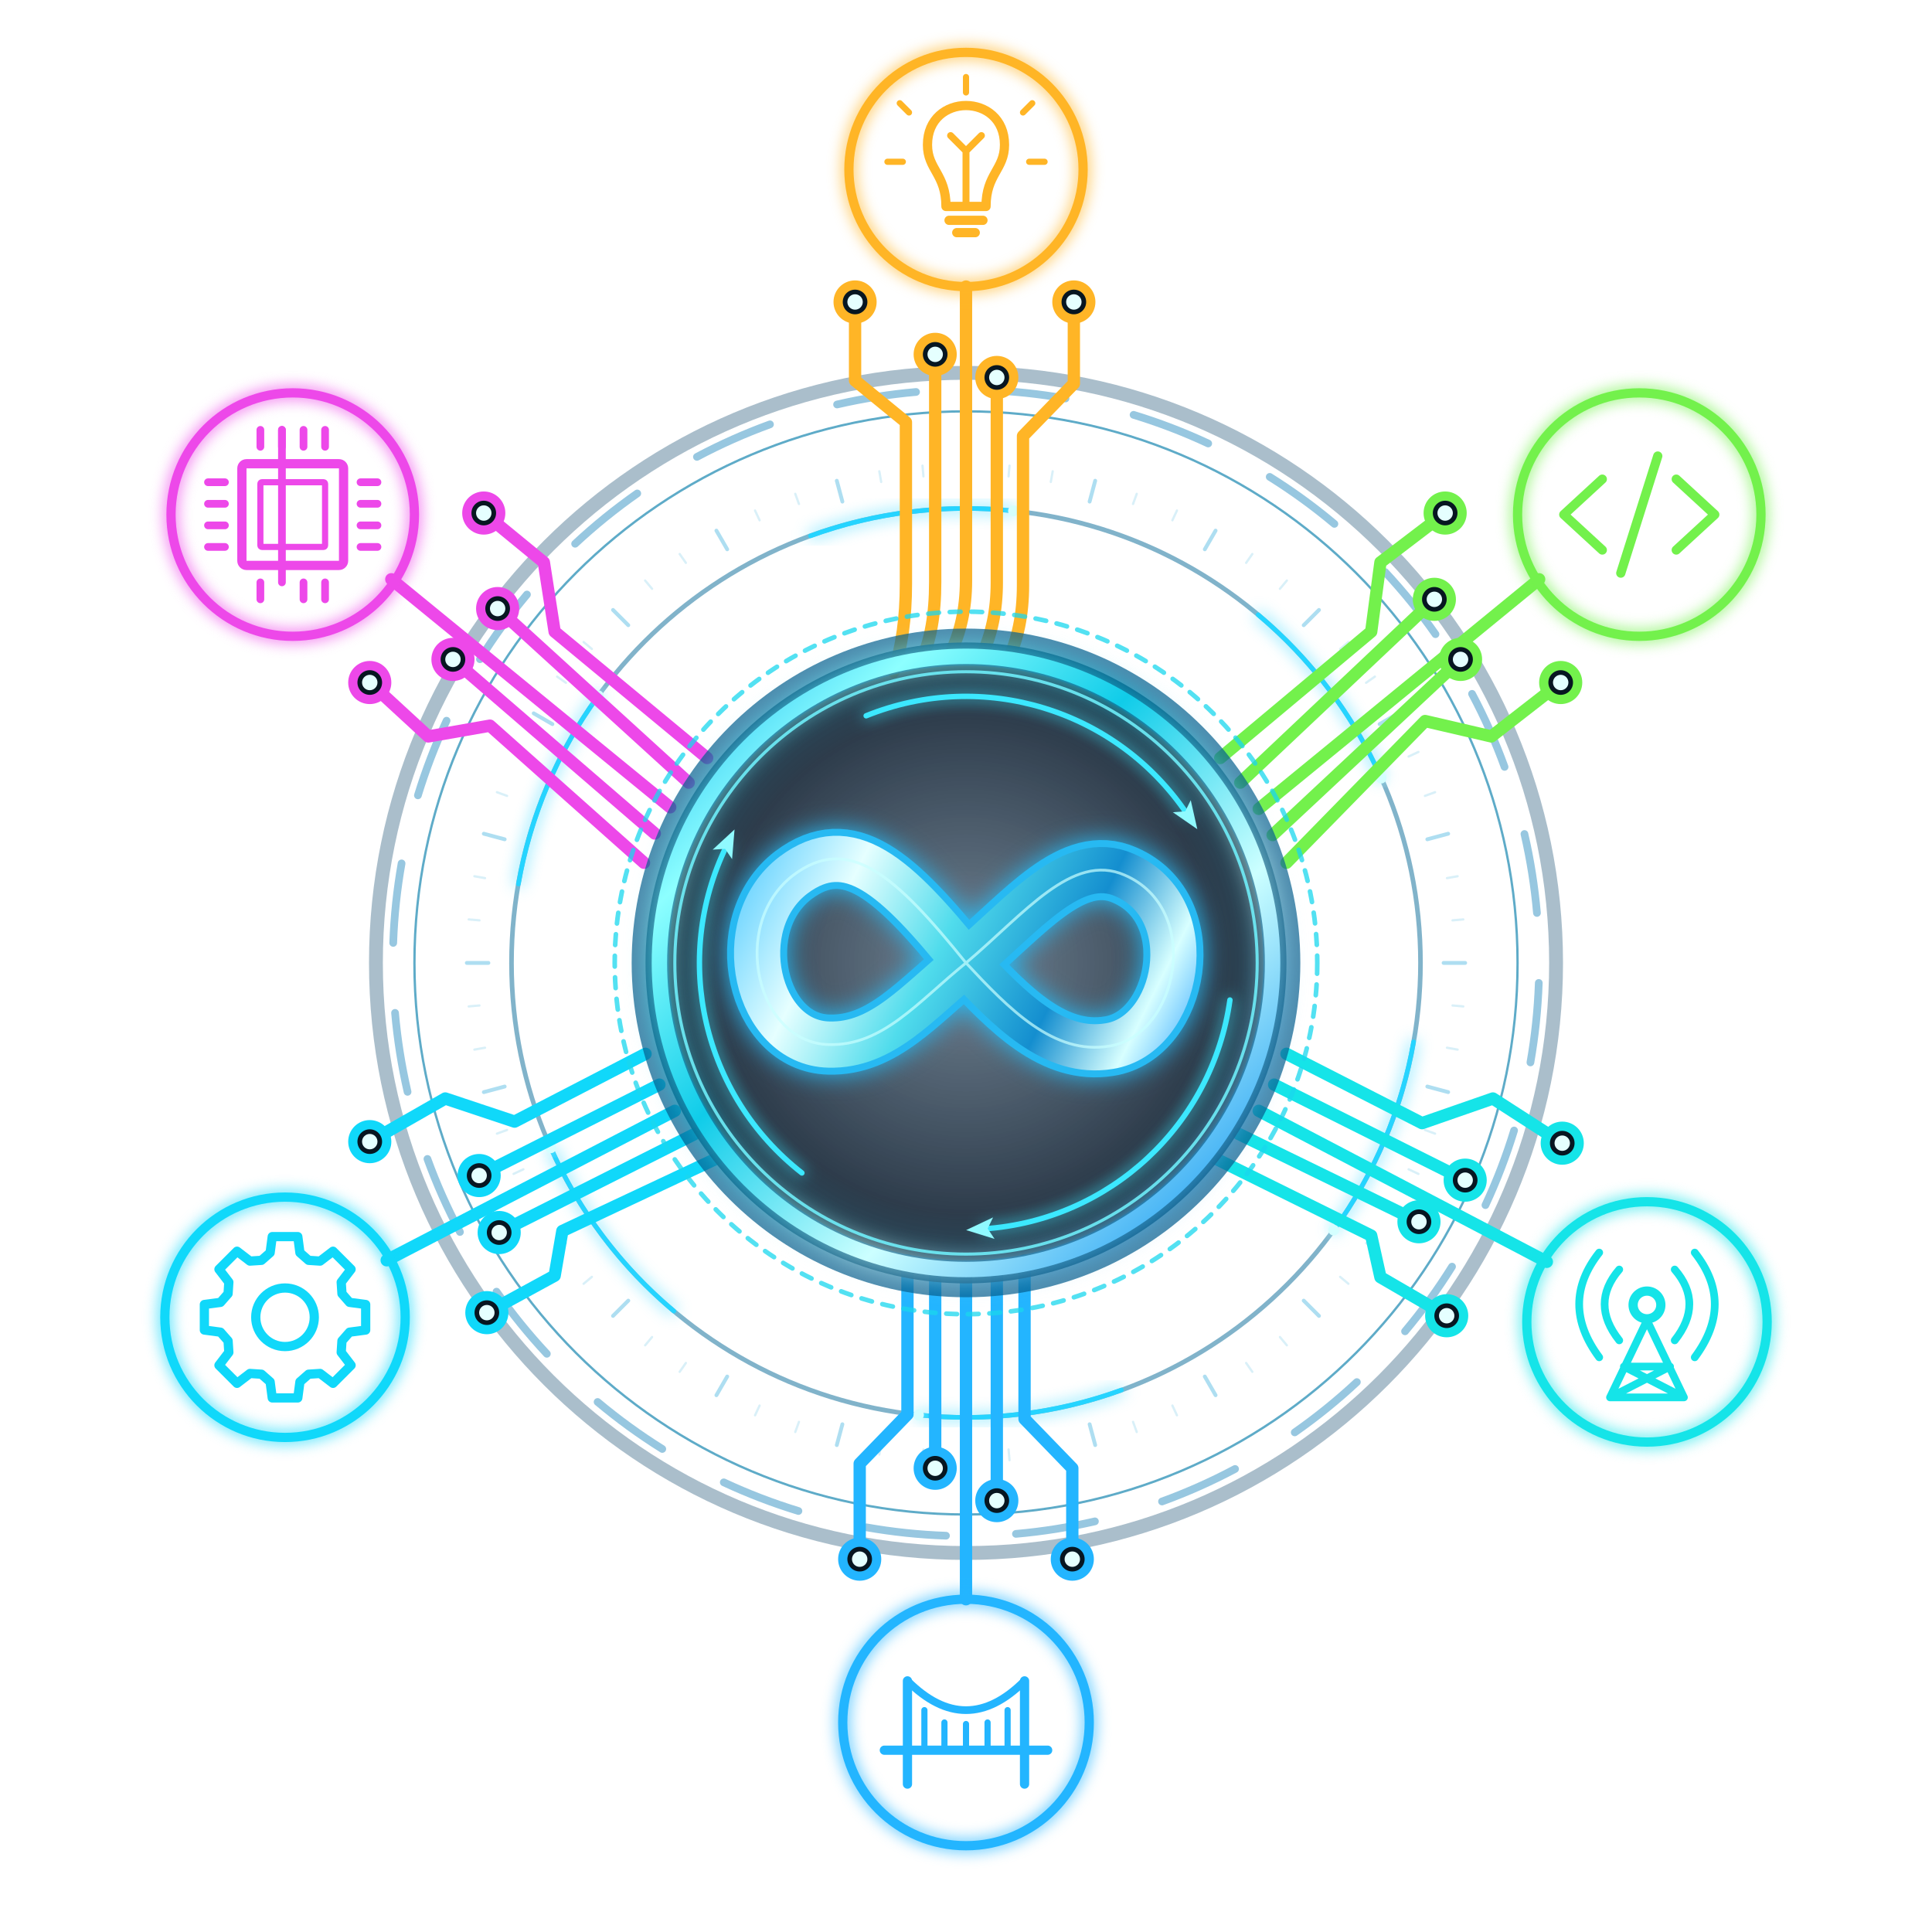
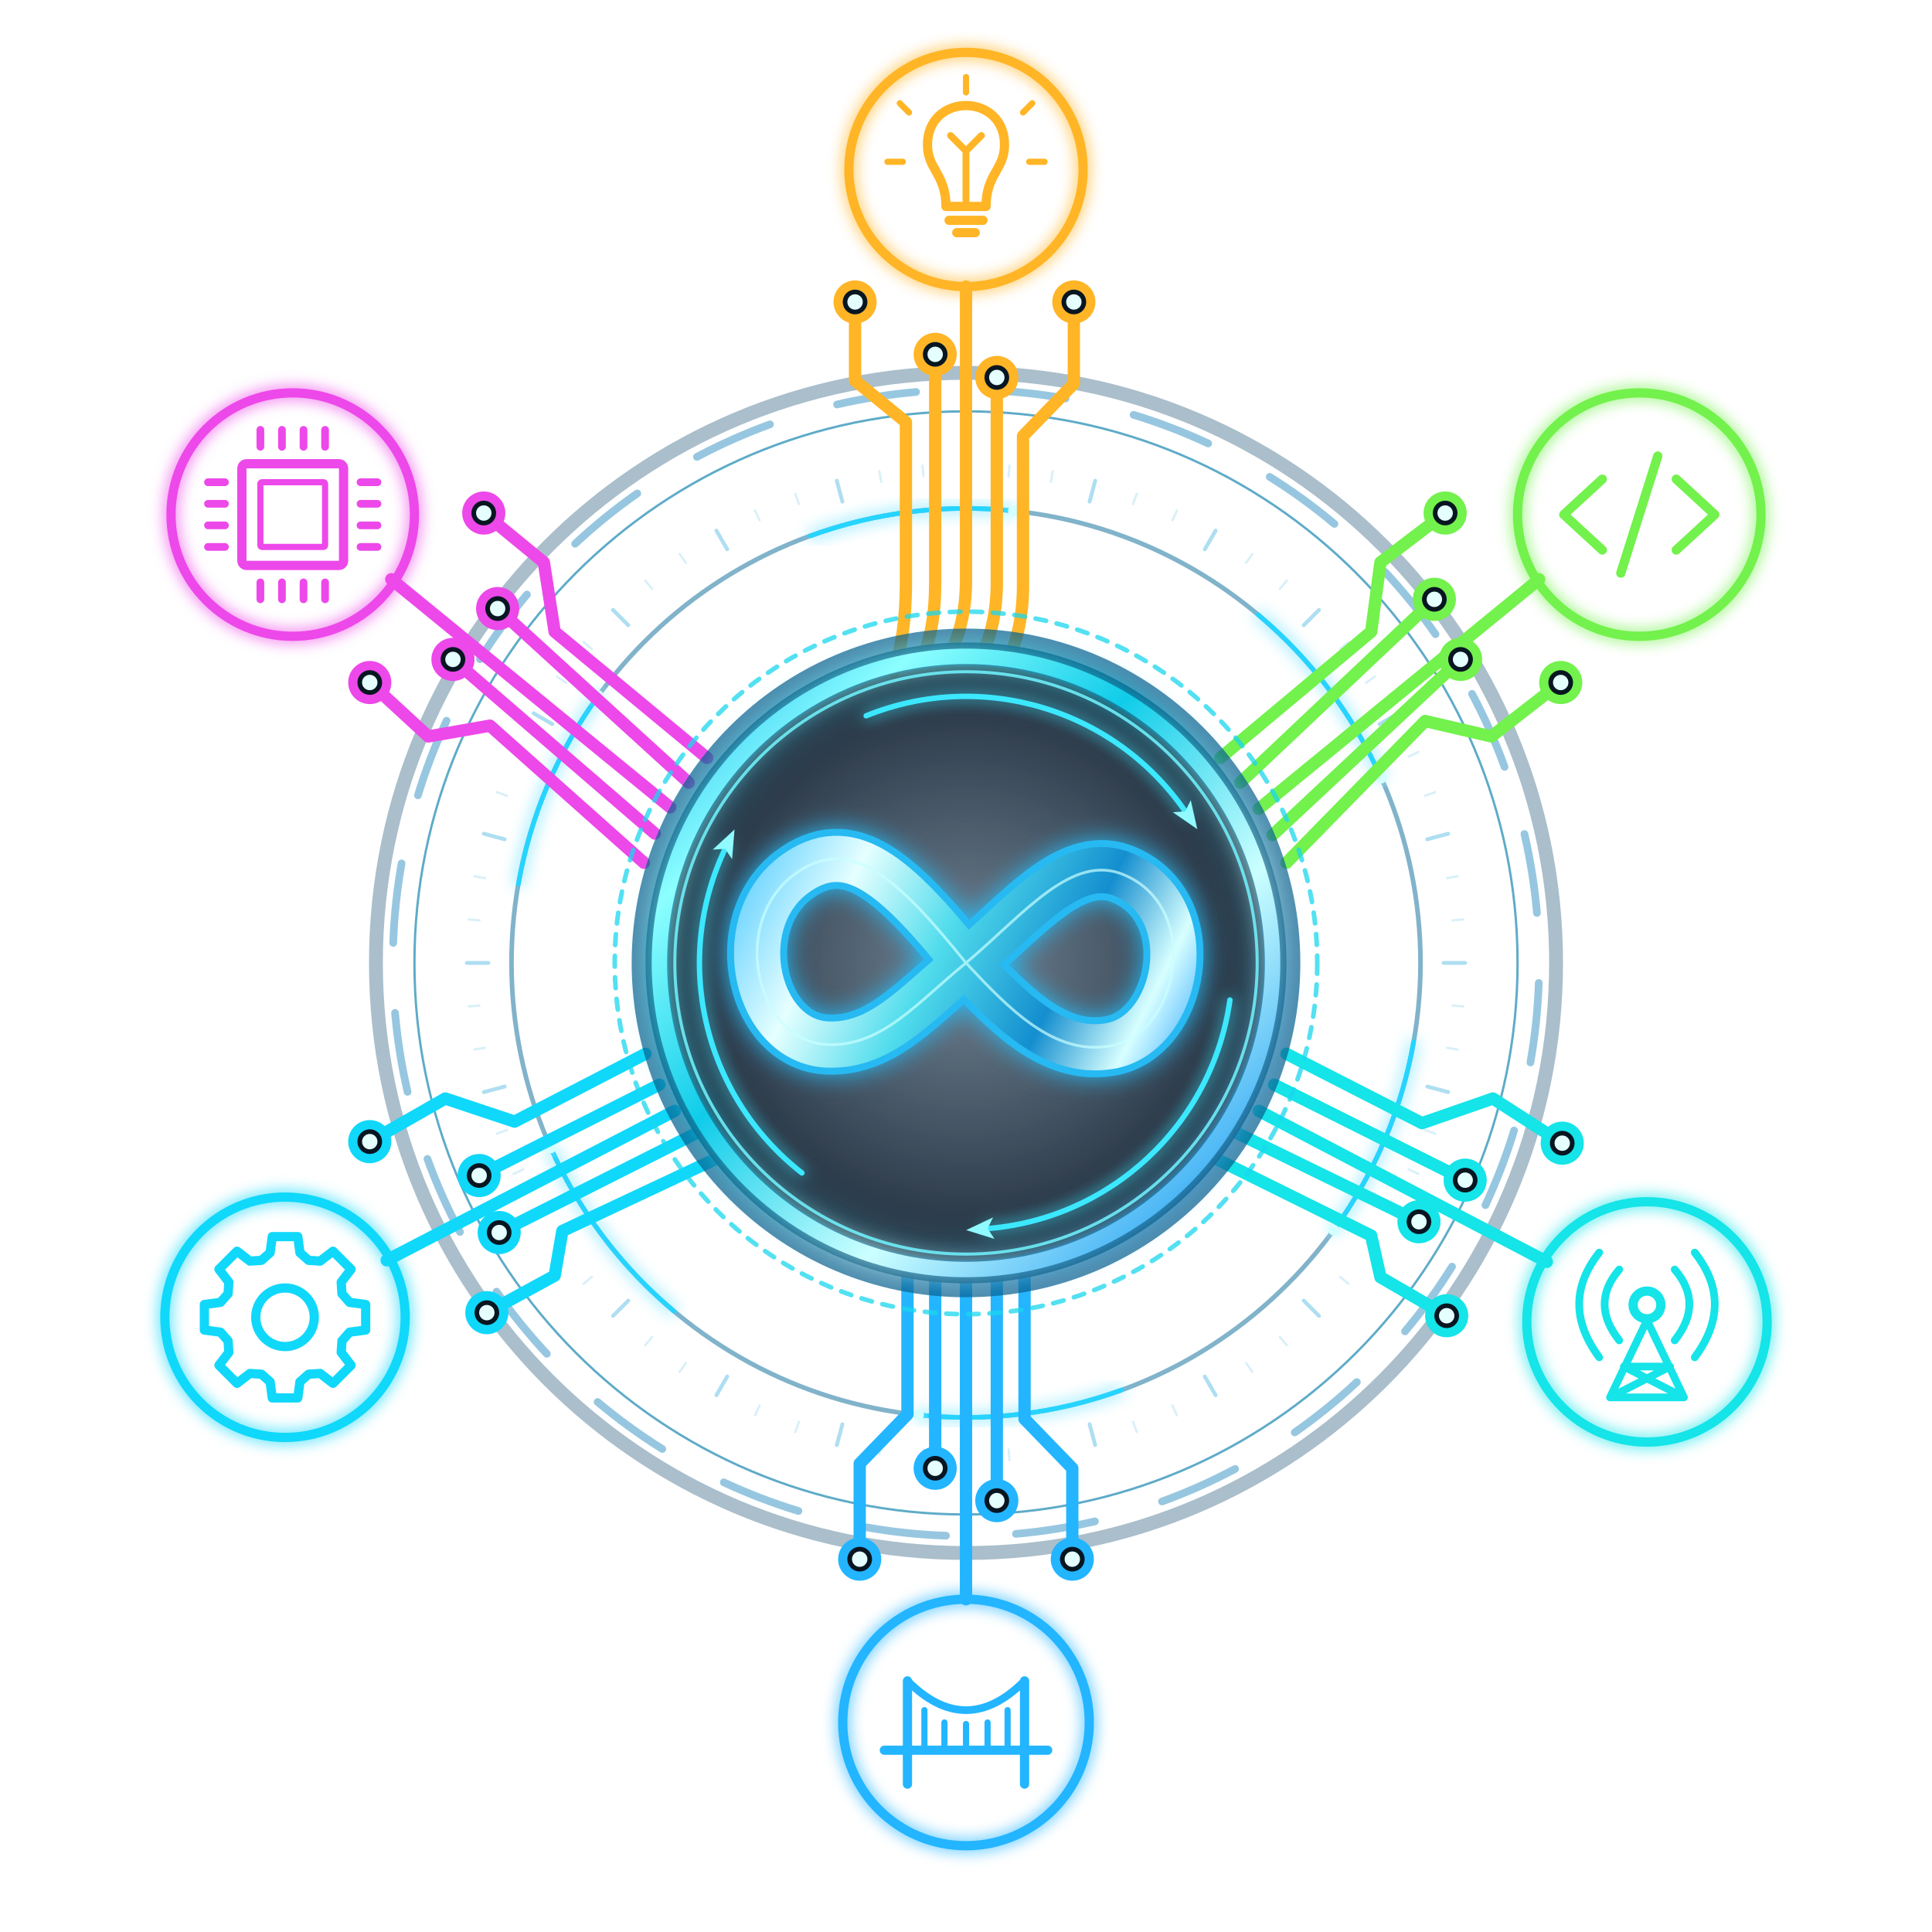
<svg xmlns="http://www.w3.org/2000/svg" viewBox="0 0 1254 1254" width="4096" height="4096" fill="none" role="img" aria-labelledby="logo-title logo-description">
  <defs>
    <radialGradient id="hub-gradient">
      <stop offset="0" stop-color="#102c45" stop-opacity=".6" />
      <stop offset=".78" stop-color="#061729" stop-opacity=".84" />
      <stop offset="1" stop-color="#09374c" stop-opacity=".9" />
    </radialGradient>
    <linearGradient id="ring-gradient" x1="420" y1="420" x2="815" y2="820" gradientUnits="userSpaceOnUse">
      <stop stop-color="#02a8ed" />
      <stop offset=".22" stop-color="#8dffff" />
      <stop offset=".43" stop-color="#10cce9" />
      <stop offset=".68" stop-color="#ccffff" />
      <stop offset="1" stop-color="#008cf0" />
    </linearGradient>
    <linearGradient id="infinity-gradient" x1="475" y1="540" x2="775" y2="690" gradientUnits="userSpaceOnUse">
      <stop stop-color="#45c6ff" />
      <stop offset=".25" stop-color="#e6ffff" />
      <stop offset=".46" stop-color="#50dcec" />
      <stop offset=".7" stop-color="#148ecf" />
      <stop offset=".87" stop-color="#d8ffff" />
      <stop offset="1" stop-color="#3baaff" />
    </linearGradient>
    <linearGradient id="crossing-gradient" x1="540" y1="565" x2="710" y2="660" gradientUnits="userSpaceOnUse">
      <stop stop-color="#d9ffff" />
      <stop offset=".5" stop-color="#a4f5ff" />
      <stop offset="1" stop-color="#36bff0" />
    </linearGradient>
    <filter id="neon-glow" x="-35%" y="-35%" width="170%" height="170%" color-interpolation-filters="sRGB">
      <feGaussianBlur in="SourceGraphic" stdDeviation="5" result="blur" />
      <feMerge>
        <feMergeNode in="blur" />
        <feMergeNode in="SourceGraphic" />
      </feMerge>
    </filter>
    <filter id="hub-glow" x="-40%" y="-40%" width="180%" height="180%" color-interpolation-filters="sRGB">
      <feGaussianBlur in="SourceGraphic" stdDeviation="8" result="blur" />
      <feMerge>
        <feMergeNode in="blur" />
        <feMergeNode in="SourceGraphic" />
      </feMerge>
    </filter>
  </defs>
  <g id="logo-art" data-part="logo-art" stroke-linecap="round" stroke-linejoin="round">
    <g id="outer-technology-rings" data-part="outer-technology-rings">
      <circle id="outer-track" cx="627" cy="625" r="383" stroke="#074167" stroke-width="9" opacity=".34" />
      <circle id="outer-hairline" cx="627" cy="625" r="358" stroke="#087eaa" stroke-width="1.5" opacity=".65" />
      <g id="outer-segments" data-part="outer-segments" stroke="#0879b4" stroke-width="5" opacity=".42">
        <path id="outer-segment-01" d="M 998.773 637.983 A 372 372 0 0 1 993.348 689.597" />
        <path id="outer-segment-02" d="M 982.745 733.762 A 372 372 0 0 1 964.146 782.214" />
        <path id="outer-segment-03" d="M 942.474 822.130 A 372 372 0 0 1 911.969 864.117" />
        <path id="outer-segment-04" d="M 880.703 897.064 A 372 372 0 0 1 840.370 929.725" />
        <path id="outer-segment-05" d="M 801.643 953.457 A 372 372 0 0 1 754.231 974.566" />
        <path id="outer-segment-06" d="M 710.682 987.466 A 372 372 0 0 1 659.422 995.584" />
        <path id="outer-segment-07" d="M 614.017 996.773 A 372 372 0 0 1 562.403 991.348" />
        <path id="outer-segment-08" d="M 518.238 980.745 A 372 372 0 0 1 469.786 962.146" />
        <path id="outer-segment-09" d="M 429.870 940.474 A 372 372 0 0 1 387.883 909.969" />
        <path id="outer-segment-10" d="M 354.936 878.703 A 372 372 0 0 1 322.275 838.370" />
        <path id="outer-segment-11" d="M 298.543 799.643 A 372 372 0 0 1 277.434 752.231" />
        <path id="outer-segment-12" d="M 264.534 708.682 A 372 372 0 0 1 256.416 657.422" />
        <path id="outer-segment-13" d="M 255.227 612.017 A 372 372 0 0 1 260.652 560.403" />
        <path id="outer-segment-14" d="M 271.255 516.238 A 372 372 0 0 1 289.854 467.786" />
        <path id="outer-segment-15" d="M 311.526 427.870 A 372 372 0 0 1 342.031 385.883" />
        <path id="outer-segment-16" d="M 373.297 352.936 A 372 372 0 0 1 413.630 320.275" />
        <path id="outer-segment-17" d="M 452.357 296.543 A 372 372 0 0 1 499.769 275.434" />
        <path id="outer-segment-18" d="M 543.318 262.534 A 372 372 0 0 1 594.578 254.416" />
        <path id="outer-segment-19" d="M 639.983 253.227 A 372 372 0 0 1 691.597 258.652" />
        <path id="outer-segment-20" d="M 735.762 269.255 A 372 372 0 0 1 784.214 287.854" />
        <path id="outer-segment-21" d="M 824.130 309.526 A 372 372 0 0 1 866.117 340.031" />
        <path id="outer-segment-22" d="M 899.064 371.297 A 372 372 0 0 1 931.725 411.630" />
        <path id="outer-segment-23" d="M 955.457 450.357 A 372 372 0 0 1 976.566 497.769" />
        <path id="outer-segment-24" d="M 989.466 541.318 A 372 372 0 0 1 997.584 592.578" />
      </g>
      <g id="outer-ticks" data-part="outer-ticks" stroke="#81cce9">
        <path id="tick-01" d="M 937.000 625.000 L 951.000 625.000" stroke-width="2.5" opacity="0.64" />
        <path id="tick-02" d="M 942.794 652.628 L 949.767 653.238" stroke-width="1.5" opacity="0.3" />
        <path id="tick-03" d="M 939.184 680.046 L 946.078 681.262" stroke-width="1.5" opacity="0.3" />
        <path id="tick-04" d="M 926.437 705.234 L 939.960 708.857" stroke-width="2.5" opacity="0.64" />
        <path id="tick-05" d="M 924.883 733.420 L 931.460 735.815" stroke-width="1.5" opacity="0.3" />
        <path id="tick-06" d="M 914.300 758.970 L 920.644 761.928" stroke-width="1.5" opacity="0.3" />
        <path id="tick-07" d="M 895.468 780.000 L 907.592 787.000" stroke-width="2.5" opacity="0.64" />
        <path id="tick-08" d="M 886.671 806.824 L 892.405 810.839" stroke-width="1.5" opacity="0.3" />
        <path id="tick-09" d="M 869.836 828.764 L 875.198 833.263" stroke-width="1.5" opacity="0.3" />
        <path id="tick-10" d="M 846.203 844.203 L 856.103 854.103" stroke-width="2.5" opacity="0.64" />
        <path id="tick-11" d="M 830.764 867.836 L 835.263 873.198" stroke-width="1.5" opacity="0.3" />
        <path id="tick-12" d="M 808.824 884.671 L 812.839 890.405" stroke-width="1.5" opacity="0.3" />
        <path id="tick-13" d="M 782.000 893.468 L 789.000 905.592" stroke-width="2.5" opacity="0.64" />
        <path id="tick-14" d="M 760.970 912.300 L 763.928 918.644" stroke-width="1.5" opacity="0.3" />
        <path id="tick-15" d="M 735.420 922.883 L 737.815 929.460" stroke-width="1.5" opacity="0.3" />
        <path id="tick-16" d="M 707.234 924.437 L 710.857 937.960" stroke-width="2.5" opacity="0.64" />
        <path id="tick-17" d="M 682.046 937.184 L 683.262 944.078" stroke-width="1.5" opacity="0.3" />
        <path id="tick-18" d="M 654.628 940.794 L 655.238 947.767" stroke-width="1.5" opacity="0.3" />
        <path id="tick-19" d="M 627.000 935.000 L 627.000 949.000" stroke-width="2.5" opacity="0.64" />
        <path id="tick-20" d="M 599.372 940.794 L 598.762 947.767" stroke-width="1.5" opacity="0.3" />
        <path id="tick-21" d="M 571.954 937.184 L 570.738 944.078" stroke-width="1.5" opacity="0.3" />
        <path id="tick-22" d="M 546.766 924.437 L 543.143 937.960" stroke-width="2.5" opacity="0.64" />
        <path id="tick-23" d="M 518.580 922.883 L 516.185 929.460" stroke-width="1.5" opacity="0.3" />
        <path id="tick-24" d="M 493.030 912.300 L 490.072 918.644" stroke-width="1.5" opacity="0.3" />
        <path id="tick-25" d="M 472.000 893.468 L 465.000 905.592" stroke-width="2.5" opacity="0.64" />
        <path id="tick-26" d="M 445.176 884.671 L 441.161 890.405" stroke-width="1.5" opacity="0.3" />
        <path id="tick-27" d="M 423.236 867.836 L 418.737 873.198" stroke-width="1.5" opacity="0.3" />
        <path id="tick-28" d="M 407.797 844.203 L 397.897 854.103" stroke-width="2.5" opacity="0.64" />
        <path id="tick-29" d="M 384.164 828.764 L 378.802 833.263" stroke-width="1.5" opacity="0.3" />
        <path id="tick-30" d="M 367.329 806.824 L 361.595 810.839" stroke-width="1.5" opacity="0.3" />
        <path id="tick-31" d="M 358.532 780.000 L 346.408 787.000" stroke-width="2.5" opacity="0.64" />
        <path id="tick-32" d="M 339.700 758.970 L 333.356 761.928" stroke-width="1.5" opacity="0.3" />
        <path id="tick-33" d="M 329.117 733.420 L 322.540 735.815" stroke-width="1.5" opacity="0.3" />
        <path id="tick-34" d="M 327.563 705.234 L 314.040 708.857" stroke-width="2.5" opacity="0.64" />
        <path id="tick-35" d="M 314.816 680.046 L 307.922 681.262" stroke-width="1.5" opacity="0.3" />
        <path id="tick-36" d="M 311.206 652.628 L 304.233 653.238" stroke-width="1.5" opacity="0.3" />
        <path id="tick-37" d="M 317.000 625.000 L 303.000 625.000" stroke-width="2.5" opacity="0.64" />
        <path id="tick-38" d="M 311.206 597.372 L 304.233 596.762" stroke-width="1.5" opacity="0.3" />
        <path id="tick-39" d="M 314.816 569.954 L 307.922 568.738" stroke-width="1.5" opacity="0.3" />
        <path id="tick-40" d="M 327.563 544.766 L 314.040 541.143" stroke-width="2.5" opacity="0.64" />
        <path id="tick-41" d="M 329.117 516.580 L 322.540 514.185" stroke-width="1.5" opacity="0.3" />
        <path id="tick-42" d="M 339.700 491.030 L 333.356 488.072" stroke-width="1.5" opacity="0.3" />
        <path id="tick-43" d="M 358.532 470.000 L 346.408 463.000" stroke-width="2.5" opacity="0.64" />
        <path id="tick-44" d="M 367.329 443.176 L 361.595 439.161" stroke-width="1.5" opacity="0.3" />
        <path id="tick-45" d="M 384.164 421.236 L 378.802 416.737" stroke-width="1.5" opacity="0.3" />
        <path id="tick-46" d="M 407.797 405.797 L 397.897 395.897" stroke-width="2.5" opacity="0.64" />
        <path id="tick-47" d="M 423.236 382.164 L 418.737 376.802" stroke-width="1.5" opacity="0.3" />
        <path id="tick-48" d="M 445.176 365.329 L 441.161 359.595" stroke-width="1.5" opacity="0.3" />
        <path id="tick-49" d="M 472.000 356.532 L 465.000 344.408" stroke-width="2.5" opacity="0.64" />
        <path id="tick-50" d="M 493.030 337.700 L 490.072 331.356" stroke-width="1.5" opacity="0.3" />
        <path id="tick-51" d="M 518.580 327.117 L 516.185 320.540" stroke-width="1.5" opacity="0.3" />
        <path id="tick-52" d="M 546.766 325.563 L 543.143 312.040" stroke-width="2.5" opacity="0.64" />
        <path id="tick-53" d="M 571.954 312.816 L 570.738 305.922" stroke-width="1.5" opacity="0.3" />
        <path id="tick-54" d="M 599.372 309.206 L 598.762 302.233" stroke-width="1.5" opacity="0.3" />
        <path id="tick-55" d="M 627.000 315.000 L 627.000 301.000" stroke-width="2.5" opacity="0.64" />
        <path id="tick-56" d="M 654.628 309.206 L 655.238 302.233" stroke-width="1.5" opacity="0.3" />
        <path id="tick-57" d="M 682.046 312.816 L 683.262 305.922" stroke-width="1.5" opacity="0.3" />
        <path id="tick-58" d="M 707.234 325.563 L 710.857 312.040" stroke-width="2.5" opacity="0.64" />
        <path id="tick-59" d="M 735.420 327.117 L 737.815 320.540" stroke-width="1.5" opacity="0.3" />
        <path id="tick-60" d="M 760.970 337.700 L 763.928 331.356" stroke-width="1.5" opacity="0.3" />
        <path id="tick-61" d="M 782.000 356.532 L 789.000 344.408" stroke-width="2.5" opacity="0.64" />
        <path id="tick-62" d="M 808.824 365.329 L 812.839 359.595" stroke-width="1.5" opacity="0.3" />
        <path id="tick-63" d="M 830.764 382.164 L 835.263 376.802" stroke-width="1.5" opacity="0.3" />
        <path id="tick-64" d="M 846.203 405.797 L 856.103 395.897" stroke-width="2.5" opacity="0.64" />
        <path id="tick-65" d="M 869.836 421.236 L 875.198 416.737" stroke-width="1.5" opacity="0.3" />
        <path id="tick-66" d="M 886.671 443.176 L 892.405 439.161" stroke-width="1.5" opacity="0.3" />
        <path id="tick-67" d="M 895.468 470.000 L 907.592 463.000" stroke-width="2.5" opacity="0.64" />
        <path id="tick-68" d="M 914.300 491.030 L 920.644 488.072" stroke-width="1.5" opacity="0.3" />
        <path id="tick-69" d="M 924.883 516.580 L 931.460 514.185" stroke-width="1.5" opacity="0.3" />
        <path id="tick-70" d="M 926.437 544.766 L 939.960 541.143" stroke-width="2.5" opacity="0.64" />
        <path id="tick-71" d="M 939.184 569.954 L 946.078 568.738" stroke-width="1.5" opacity="0.3" />
        <path id="tick-72" d="M 942.794 597.372 L 949.767 596.762" stroke-width="1.5" opacity="0.3" />
      </g>
      <g id="outer-orbit" data-part="outer-orbit" data-center-x="627" data-center-y="625">
        <circle id="orbit-track" cx="627" cy="625" r="295" stroke="#046896" stroke-width="3" opacity=".5" />
        <path id="orbit-arc-1" d="M 917.518 676.226 A 295 295 0 0 1 865.660 798.397" stroke="#25d4ff" stroke-width="3" filter="url(#neon-glow)" />
        <circle id="orbit-light-1" cx="865.66" cy="798.397" r="3.5" fill="#d4ffff" filter="url(#neon-glow)" />
        <path id="orbit-arc-2" d="M 727.896 902.209 A 295 295 0 0 1 596.164 918.384" stroke="#25d4ff" stroke-width="3" filter="url(#neon-glow)" />
        <circle id="orbit-light-2" cx="596.164" cy="918.384" r="3.5" fill="#d4ffff" filter="url(#neon-glow)" />
        <path id="orbit-arc-3" d="M 437.378 850.983 A 295 295 0 0 1 357.504 744.987" stroke="#25d4ff" stroke-width="3" filter="url(#neon-glow)" />
        <circle id="orbit-light-3" cx="357.504" cy="744.987" r="3.5" fill="#d4ffff" filter="url(#neon-glow)" />
        <path id="orbit-arc-4" d="M 336.482 573.774 A 295 295 0 0 1 388.340 451.603" stroke="#25d4ff" stroke-width="3" filter="url(#neon-glow)" />
        <circle id="orbit-light-4" cx="388.34" cy="451.603" r="3.5" fill="#d4ffff" filter="url(#neon-glow)" />
        <path id="orbit-arc-5" d="M 526.104 347.791 A 295 295 0 0 1 657.836 331.616" stroke="#25d4ff" stroke-width="3" filter="url(#neon-glow)" />
        <circle id="orbit-light-5" cx="657.836" cy="331.616" r="3.5" fill="#d4ffff" filter="url(#neon-glow)" />
        <path id="orbit-arc-6" d="M 816.622 399.017 A 295 295 0 0 1 896.496 505.013" stroke="#25d4ff" stroke-width="3" filter="url(#neon-glow)" />
        <circle id="orbit-light-6" cx="896.496" cy="505.013" r="3.5" fill="#d4ffff" filter="url(#neon-glow)" />
      </g>
    </g>
    <g id="engineering-branches" data-part="engineering-branches">
      <g id="branch-innovation" data-part="branch-innovation" data-color="#ffb526">
        <g id="traces-innovation" data-part="traces-innovation" stroke="#ffb526" stroke-width="8">
          <path id="trace-innovation-1" d="M 580 436 Q 588 412 588 379 V 274 L 555 247 V 196" />
          <path id="trace-innovation-2" d="M 598 429 Q 607 409 607 378 V 230" />
          <path id="trace-innovation-3" d="M 616 426 Q 627 404 627 377 V 186" />
          <path id="trace-innovation-4" d="M 637 426 Q 647 405 647 378 V 245" />
          <path id="trace-innovation-5" d="M 654 429 Q 664 408 664 380 V 283 L 697 249 V 196" />
        </g>
        <g id="terminals-innovation" data-part="terminals-innovation">
          <g id="terminal-innovation-1" data-part="terminal-innovation-1">
            <circle id="terminal-innovation-1-rim" cx="555" cy="196" r="11" fill="#071621" stroke="#ffb526" stroke-width="6" />
            <circle id="terminal-innovation-1-light" cx="555" cy="196" r="5" fill="#e5ffff" />
          </g>
          <g id="terminal-innovation-2" data-part="terminal-innovation-2">
            <circle id="terminal-innovation-2-rim" cx="607" cy="230" r="11" fill="#071621" stroke="#ffb526" stroke-width="6" />
            <circle id="terminal-innovation-2-light" cx="607" cy="230" r="5" fill="#e5ffff" />
          </g>
          <g id="terminal-innovation-3" data-part="terminal-innovation-3">
            <circle id="terminal-innovation-3-rim" cx="647" cy="245" r="11" fill="#071621" stroke="#ffb526" stroke-width="6" />
            <circle id="terminal-innovation-3-light" cx="647" cy="245" r="5" fill="#e5ffff" />
          </g>
          <g id="terminal-innovation-4" data-part="terminal-innovation-4">
            <circle id="terminal-innovation-4-rim" cx="697" cy="196" r="11" fill="#071621" stroke="#ffb526" stroke-width="6" />
            <circle id="terminal-innovation-4-light" cx="697" cy="196" r="5" fill="#e5ffff" />
          </g>
        </g>
        <g id="icon-innovation" data-part="icon-innovation" data-center-x="627" data-center-y="110">
          <g id="icon-innovation-position" data-part="icon-innovation-position" transform="translate(627 110)" stroke="#ffb526" stroke-width="6">
            <circle id="icon-innovation-boundary" cx="0" cy="0" r="76" filter="url(#neon-glow)" />
            <g id="icon-innovation-symbol" data-part="icon-innovation-symbol">
              <path id="bulb-outline" d="M -13 24 C -13 3 -25 0 -25 -16 C -25 -50 25 -50 25 -16 C 25 0 13 3 13 24 Z M -11 33 H 11 M -6 41 H 6" />
              <path id="bulb-filament" d="M 0 23 V -12 M -10 -22 L 0 -12 L 10 -22" stroke-width="4.5" />
              <path id="bulb-ray-1" d="M 0 -60 L 0 -50" stroke-width="4" />
              <path id="bulb-ray-2" d="M -43 -43 L -37 -37" stroke-width="4" />
              <path id="bulb-ray-3" d="M 43 -43 L 37 -37" stroke-width="4" />
              <path id="bulb-ray-4" d="M -51 -5 L -41 -5" stroke-width="4" />
              <path id="bulb-ray-5" d="M 51 -5 L 41 -5" stroke-width="4" />
            </g>
          </g>
        </g>
      </g>
      <g id="branch-computing" data-part="branch-computing" data-color="#ed48e9">
        <g id="traces-computing" data-part="traces-computing" stroke="#ed48e9" stroke-width="8">
          <path id="trace-computing-1" d="M 459 492 L 360 410 L 353 365 L 314 333" />
          <path id="trace-computing-2" d="M 447 508 L 323 395" />
          <path id="trace-computing-3" d="M 435 524 L 254 376" />
          <path id="trace-computing-4" d="M 425 541 L 294 428" />
          <path id="trace-computing-5" d="M 418 560 L 318 471 L 278 478 L 240 443" />
        </g>
        <g id="terminals-computing" data-part="terminals-computing">
          <g id="terminal-computing-1" data-part="terminal-computing-1">
            <circle id="terminal-computing-1-rim" cx="314" cy="333" r="11" fill="#071621" stroke="#ed48e9" stroke-width="6" />
            <circle id="terminal-computing-1-light" cx="314" cy="333" r="5" fill="#e5ffff" />
          </g>
          <g id="terminal-computing-2" data-part="terminal-computing-2">
            <circle id="terminal-computing-2-rim" cx="323" cy="395" r="11" fill="#071621" stroke="#ed48e9" stroke-width="6" />
            <circle id="terminal-computing-2-light" cx="323" cy="395" r="5" fill="#e5ffff" />
          </g>
          <g id="terminal-computing-3" data-part="terminal-computing-3">
            <circle id="terminal-computing-3-rim" cx="294" cy="428" r="11" fill="#071621" stroke="#ed48e9" stroke-width="6" />
            <circle id="terminal-computing-3-light" cx="294" cy="428" r="5" fill="#e5ffff" />
          </g>
          <g id="terminal-computing-4" data-part="terminal-computing-4">
            <circle id="terminal-computing-4-rim" cx="240" cy="443" r="11" fill="#071621" stroke="#ed48e9" stroke-width="6" />
            <circle id="terminal-computing-4-light" cx="240" cy="443" r="5" fill="#e5ffff" />
          </g>
        </g>
        <g id="icon-computing" data-part="icon-computing" data-center-x="190" data-center-y="334">
          <g id="icon-computing-position" data-part="icon-computing-position" transform="translate(190 334)" stroke="#ed48e9" stroke-width="6">
            <circle id="icon-computing-boundary" cx="0" cy="0" r="79" filter="url(#neon-glow)" />
            <g id="icon-computing-symbol" data-part="icon-computing-symbol">
              <rect id="chip-body" x="-33" y="-33" width="66" height="66" rx="3" />
              <rect id="chip-core" x="-21" y="-21" width="42" height="42" rx="1" stroke-width="4" />
              <path id="chip-pin-top-1" d="M -21 -44 V -55" stroke-width="5" />
              <path id="chip-pin-bottom-1" d="M -21 44 V 55" stroke-width="5" />
              <path id="chip-pin-left-1" d="M -44 -21 H -55" stroke-width="5" />
              <path id="chip-pin-right-1" d="M 44 -21 H 55" stroke-width="5" />
              <path id="chip-pin-top-2" d="M -7 -44 V -55" stroke-width="5" />
-               <path id="chip-pin-bottom-2" d="M -7 44 V -55" stroke-width="5" />
+               <path id="chip-pin-bottom-2" d="M -7 44 V 55" stroke-width="5" />
              <path id="chip-pin-left-2" d="M -44 -7 H -55" stroke-width="5" />
              <path id="chip-pin-right-2" d="M 44 -7 H 55" stroke-width="5" />
              <path id="chip-pin-top-3" d="M 7 -44 V -55" stroke-width="5" />
              <path id="chip-pin-bottom-3" d="M 7 44 V 55" stroke-width="5" />
              <path id="chip-pin-left-3" d="M -44 7 H -55" stroke-width="5" />
              <path id="chip-pin-right-3" d="M 44 7 H 55" stroke-width="5" />
              <path id="chip-pin-top-4" d="M 21 -44 V -55" stroke-width="5" />
              <path id="chip-pin-bottom-4" d="M 21 44 V 55" stroke-width="5" />
              <path id="chip-pin-left-4" d="M -44 21 H -55" stroke-width="5" />
              <path id="chip-pin-right-4" d="M 44 21 H 55" stroke-width="5" />
            </g>
          </g>
        </g>
      </g>
      <g id="branch-software" data-part="branch-software" data-color="#73f14c">
        <g id="traces-software" data-part="traces-software" stroke="#73f14c" stroke-width="8">
          <path id="trace-software-1" d="M 792 492 L 890 410 L 896 365 L 938 333" />
          <path id="trace-software-2" d="M 805 508 L 931 389" />
          <path id="trace-software-3" d="M 817 525 L 999 376" />
          <path id="trace-software-4" d="M 826 542 L 948 428" />
          <path id="trace-software-5" d="M 835 560 L 925 468 L 968 478 L 1013 443" />
        </g>
        <g id="terminals-software" data-part="terminals-software">
          <g id="terminal-software-1" data-part="terminal-software-1">
            <circle id="terminal-software-1-rim" cx="938" cy="333" r="11" fill="#071621" stroke="#73f14c" stroke-width="6" />
            <circle id="terminal-software-1-light" cx="938" cy="333" r="5" fill="#e5ffff" />
          </g>
          <g id="terminal-software-2" data-part="terminal-software-2">
            <circle id="terminal-software-2-rim" cx="931" cy="389" r="11" fill="#071621" stroke="#73f14c" stroke-width="6" />
            <circle id="terminal-software-2-light" cx="931" cy="389" r="5" fill="#e5ffff" />
          </g>
          <g id="terminal-software-3" data-part="terminal-software-3">
            <circle id="terminal-software-3-rim" cx="948" cy="428" r="11" fill="#071621" stroke="#73f14c" stroke-width="6" />
            <circle id="terminal-software-3-light" cx="948" cy="428" r="5" fill="#e5ffff" />
          </g>
          <g id="terminal-software-4" data-part="terminal-software-4">
            <circle id="terminal-software-4-rim" cx="1013" cy="443" r="11" fill="#071621" stroke="#73f14c" stroke-width="6" />
            <circle id="terminal-software-4-light" cx="1013" cy="443" r="5" fill="#e5ffff" />
          </g>
        </g>
        <g id="icon-software" data-part="icon-software" data-center-x="1064" data-center-y="334">
          <g id="icon-software-position" data-part="icon-software-position" transform="translate(1064 334)" stroke="#73f14c" stroke-width="6">
            <circle id="icon-software-boundary" cx="0" cy="0" r="79" filter="url(#neon-glow)" />
            <g id="icon-software-symbol" data-part="icon-software-symbol">
              <path id="code-left" d="M -24 -23 L -49 0 L -24 23" />
              <path id="code-right" d="M 24 -23 L 49 0 L 24 23" />
              <path id="code-slash" d="M 12 -38 L -12 38" />
            </g>
          </g>
        </g>
      </g>
      <g id="branch-mechanical" data-part="branch-mechanical" data-color="#10d8fa">
        <g id="traces-mechanical" data-part="traces-mechanical" stroke="#10d8fa" stroke-width="8">
          <path id="trace-mechanical-1" d="M 419 684 L 334 728 L 289 713 L 240 741" />
          <path id="trace-mechanical-2" d="M 428 704 L 311 763" />
          <path id="trace-mechanical-3" d="M 438 721 L 251 818" />
          <path id="trace-mechanical-4" d="M 451 736 L 324 800" />
          <path id="trace-mechanical-5" d="M 465 752 L 365 799 L 360 828 L 316 852" />
        </g>
        <g id="terminals-mechanical" data-part="terminals-mechanical">
          <g id="terminal-mechanical-1" data-part="terminal-mechanical-1">
            <circle id="terminal-mechanical-1-rim" cx="240" cy="741" r="11" fill="#071621" stroke="#10d8fa" stroke-width="6" />
            <circle id="terminal-mechanical-1-light" cx="240" cy="741" r="5" fill="#e5ffff" />
          </g>
          <g id="terminal-mechanical-2" data-part="terminal-mechanical-2">
            <circle id="terminal-mechanical-2-rim" cx="311" cy="763" r="11" fill="#071621" stroke="#10d8fa" stroke-width="6" />
            <circle id="terminal-mechanical-2-light" cx="311" cy="763" r="5" fill="#e5ffff" />
          </g>
          <g id="terminal-mechanical-3" data-part="terminal-mechanical-3">
            <circle id="terminal-mechanical-3-rim" cx="324" cy="800" r="11" fill="#071621" stroke="#10d8fa" stroke-width="6" />
            <circle id="terminal-mechanical-3-light" cx="324" cy="800" r="5" fill="#e5ffff" />
          </g>
          <g id="terminal-mechanical-4" data-part="terminal-mechanical-4">
            <circle id="terminal-mechanical-4-rim" cx="316" cy="852" r="11" fill="#071621" stroke="#10d8fa" stroke-width="6" />
            <circle id="terminal-mechanical-4-light" cx="316" cy="852" r="5" fill="#e5ffff" />
          </g>
        </g>
        <g id="icon-mechanical" data-part="icon-mechanical" data-center-x="185" data-center-y="855">
          <g id="icon-mechanical-position" data-part="icon-mechanical-position" transform="translate(185 855)" stroke="#10d8fa" stroke-width="6">
            <circle id="icon-mechanical-boundary" cx="0" cy="0" r="78" filter="url(#neon-glow)" />
            <g id="icon-mechanical-symbol" data-part="icon-mechanical-symbol">
              <path id="gear-teeth" d="M 41.898,-9.673 L 52.347,-8.291 L 52.347,8.291 L 41.898,9.673 L 36.955,15.307 L 36.466,22.787 L 42.878,31.153 L 31.153,42.878 L 22.787,36.466 L 15.307,36.955 L 9.673,41.898 L 8.291,52.347 L -8.291,52.347 L -9.673,41.898 L -15.307,36.955 L -22.787,36.466 L -31.153,42.878 L -42.878,31.153 L -36.466,22.787 L -36.955,15.307 L -41.898,9.673 L -52.347,8.291 L -52.347,-8.291 L -41.898,-9.673 L -36.955,-15.307 L -36.466,-22.787 L -42.878,-31.153 L -31.153,-42.878 L -22.787,-36.466 L -15.307,-36.955 L -9.673,-41.898 L -8.291,-52.347 L 8.291,-52.347 L 9.673,-41.898 L 15.307,-36.955 L 22.787,-36.466 L 31.153,-42.878 L 42.878,-31.153 L 36.466,-22.787 L 36.955,-15.307 Z" />
              <circle id="gear-hub" cx="0" cy="0" r="19" />
            </g>
          </g>
        </g>
      </g>
      <g id="branch-communication" data-part="branch-communication" data-color="#15e4e8">
        <g id="traces-communication" data-part="traces-communication" stroke="#15e4e8" stroke-width="8">
          <path id="trace-communication-1" d="M 835 684 L 923 729 L 969 713 L 1014 742" />
          <path id="trace-communication-2" d="M 827 704 L 951 766" />
          <path id="trace-communication-3" d="M 817 721 L 1004 819" />
          <path id="trace-communication-4" d="M 804 736 L 921 793" />
          <path id="trace-communication-5" d="M 789 752 L 890 802 L 896 829 L 939 854" />
        </g>
        <g id="terminals-communication" data-part="terminals-communication">
          <g id="terminal-communication-1" data-part="terminal-communication-1">
            <circle id="terminal-communication-1-rim" cx="1014" cy="742" r="11" fill="#071621" stroke="#15e4e8" stroke-width="6" />
            <circle id="terminal-communication-1-light" cx="1014" cy="742" r="5" fill="#e5ffff" />
          </g>
          <g id="terminal-communication-2" data-part="terminal-communication-2">
            <circle id="terminal-communication-2-rim" cx="951" cy="766" r="11" fill="#071621" stroke="#15e4e8" stroke-width="6" />
            <circle id="terminal-communication-2-light" cx="951" cy="766" r="5" fill="#e5ffff" />
          </g>
          <g id="terminal-communication-3" data-part="terminal-communication-3">
            <circle id="terminal-communication-3-rim" cx="921" cy="793" r="11" fill="#071621" stroke="#15e4e8" stroke-width="6" />
            <circle id="terminal-communication-3-light" cx="921" cy="793" r="5" fill="#e5ffff" />
          </g>
          <g id="terminal-communication-4" data-part="terminal-communication-4">
            <circle id="terminal-communication-4-rim" cx="939" cy="854" r="11" fill="#071621" stroke="#15e4e8" stroke-width="6" />
            <circle id="terminal-communication-4-light" cx="939" cy="854" r="5" fill="#e5ffff" />
          </g>
        </g>
        <g id="icon-communication" data-part="icon-communication" data-center-x="1069" data-center-y="858">
          <g id="icon-communication-position" data-part="icon-communication-position" transform="translate(1069 858)" stroke="#15e4e8" stroke-width="6">
            <circle id="icon-communication-boundary" cx="0" cy="0" r="78" filter="url(#neon-glow)" />
            <g id="icon-communication-symbol" data-part="icon-communication-symbol">
              <circle id="antenna-transmitter" cx="0" cy="-11" r="9" />
              <path id="antenna-tower" d="M 0 -1 L -24 49 H 24 Z M -15 29 H 15 M -24 49 L 15 29 M 24 49 L -15 29" stroke-width="5" />
              <path id="antenna-inner-signal" d="M -18 -34 Q -37 -12 -18 12 M 18 -34 Q 37 -12 18 12" stroke-width="5" />
              <path id="antenna-outer-signal" d="M -31 -45 Q -57 -12 -31 23 M 31 -45 Q 57 -12 31 23" stroke-width="5" />
            </g>
          </g>
        </g>
      </g>
      <g id="branch-civil" data-part="branch-civil" data-color="#23b5ff">
        <g id="traces-civil" data-part="traces-civil" stroke="#23b5ff" stroke-width="8">
          <path id="trace-civil-1" d="M 589 818 V 918 L 558 950 V 1012" />
          <path id="trace-civil-2" d="M 607 824 V 953" />
          <path id="trace-civil-3" d="M 627 827 V 1038" />
          <path id="trace-civil-4" d="M 647 824 V 974" />
          <path id="trace-civil-5" d="M 665 818 V 921 L 696 953 V 1012" />
        </g>
        <g id="terminals-civil" data-part="terminals-civil">
          <g id="terminal-civil-1" data-part="terminal-civil-1">
            <circle id="terminal-civil-1-rim" cx="558" cy="1012" r="11" fill="#071621" stroke="#23b5ff" stroke-width="6" />
            <circle id="terminal-civil-1-light" cx="558" cy="1012" r="5" fill="#e5ffff" />
          </g>
          <g id="terminal-civil-2" data-part="terminal-civil-2">
            <circle id="terminal-civil-2-rim" cx="607" cy="953" r="11" fill="#071621" stroke="#23b5ff" stroke-width="6" />
            <circle id="terminal-civil-2-light" cx="607" cy="953" r="5" fill="#e5ffff" />
          </g>
          <g id="terminal-civil-3" data-part="terminal-civil-3">
            <circle id="terminal-civil-3-rim" cx="647" cy="974" r="11" fill="#071621" stroke="#23b5ff" stroke-width="6" />
            <circle id="terminal-civil-3-light" cx="647" cy="974" r="5" fill="#e5ffff" />
          </g>
          <g id="terminal-civil-4" data-part="terminal-civil-4">
            <circle id="terminal-civil-4-rim" cx="696" cy="1012" r="11" fill="#071621" stroke="#23b5ff" stroke-width="6" />
            <circle id="terminal-civil-4-light" cx="696" cy="1012" r="5" fill="#e5ffff" />
          </g>
        </g>
        <g id="icon-civil" data-part="icon-civil" data-center-x="627" data-center-y="1118">
          <g id="icon-civil-position" data-part="icon-civil-position" transform="translate(627 1118)" stroke="#23b5ff" stroke-width="6">
            <circle id="icon-civil-boundary" cx="0" cy="0" r="80" filter="url(#neon-glow)" />
            <g id="icon-civil-symbol" data-part="icon-civil-symbol">
              <path id="bridge-deck" d="M -53 18 H 53" />
              <path id="bridge-towers" d="M -38 -27 V 40 M 38 -27 V 40" />
              <path id="bridge-cable" d="M -38 -27 Q 0 11 38 -27" stroke-width="5" />
              <path id="bridge-hanger-1" d="M -27 -8 V 18" stroke-width="4" />
              <path id="bridge-hanger-2" d="M -14 0 V 18" stroke-width="4" />
              <path id="bridge-hanger-3" d="M 0 1 V 18" stroke-width="4" />
              <path id="bridge-hanger-4" d="M 14 0 V 18" stroke-width="4" />
              <path id="bridge-hanger-5" d="M 27 -8 V 18" stroke-width="4" />
            </g>
          </g>
        </g>
      </g>
    </g>
    <g id="hub" data-part="hub">
      <circle id="hub-disc" cx="627" cy="625" r="208" fill="url(#hub-gradient)" />
      <circle id="hub-outer-shadow" cx="627" cy="625" r="205" stroke="#005989" stroke-width="24" opacity=".7" />
      <circle id="hub-main-rim" cx="627" cy="625" r="199" stroke="url(#ring-gradient)" stroke-width="10" filter="url(#hub-glow)" />
      <circle id="hub-inner-rim" cx="627" cy="625" r="189" stroke="#71f4ff" stroke-width="2" opacity=".85" />
    </g>
    <g id="rotating-ring" data-part="rotating-ring" data-center-x="627" data-center-y="625">
      <circle id="ring-dashed-track" cx="627" cy="625" r="228" stroke="#1ad7ed" stroke-width="3" stroke-dasharray="7 7" opacity=".75" />
      <path id="ring-arrow-arc-1" d="M 798.316 649.077 A 173 173 0 0 1 639.068 797.579" stroke="#3ce8ff" stroke-width="3.5" filter="url(#neon-glow)" />
      <g id="ring-arrow-1" data-part="ring-arrow-1" transform="rotate(86 627 625)">
        <path id="ring-arrow-tip-1" d="M 807 619 L 800 637 L 793 619 L 800 623 Z" fill="#90faff" stroke="none" />
      </g>
      <path id="ring-arrow-arc-2" d="M 520.491 761.326 A 173 173 0 0 1 471.509 549.162" stroke="#3ce8ff" stroke-width="3.5" filter="url(#neon-glow)" />
      <g id="ring-arrow-2" data-part="ring-arrow-2" transform="rotate(206 627 625)">
        <path id="ring-arrow-tip-2" d="M 807 619 L 800 637 L 793 619 L 800 623 Z" fill="#90faff" stroke="none" />
      </g>
      <path id="ring-arrow-arc-3" d="M 562.193 464.597 A 173 173 0 0 1 770.424 528.260" stroke="#3ce8ff" stroke-width="3.5" filter="url(#neon-glow)" />
      <g id="ring-arrow-3" data-part="ring-arrow-3" transform="rotate(326 627 625)">
        <path id="ring-arrow-tip-3" d="M 807 619 L 800 637 L 793 619 L 800 623 Z" fill="#90faff" stroke="none" />
      </g>
    </g>
    <g id="infinity" data-part="infinity" data-center-x="627" data-center-y="625">
      <path id="infinity-outline" d="M 627 625 C 581 568 551 541 515 568 C 473 600 491 677 538 678 C 573 679 596 650 627 625 C 665 593 696 553 730 568 C 781 590 765 672 720 679 C 684 685 655 655 627 625 Z" stroke="#27b9f2" stroke-width="39" filter="url(#hub-glow)" />
      <path id="infinity-ribbon" d="M 627 625 C 581 568 551 541 515 568 C 473 600 491 677 538 678 C 573 679 596 650 627 625 C 665 593 696 553 730 568 C 781 590 765 672 720 679 C 684 685 655 655 627 625 Z" stroke="url(#infinity-gradient)" stroke-width="30" />
      <path id="infinity-highlight" d="M 627 625 C 581 568 551 541 515 568 C 473 600 491 677 538 678 C 573 679 596 650 627 625 C 665 593 696 553 730 568 C 781 590 765 672 720 679 C 684 685 655 655 627 625 Z" stroke="#c9ffff" stroke-width="1.8" opacity=".7" />
    </g>
  </g>
</svg>
